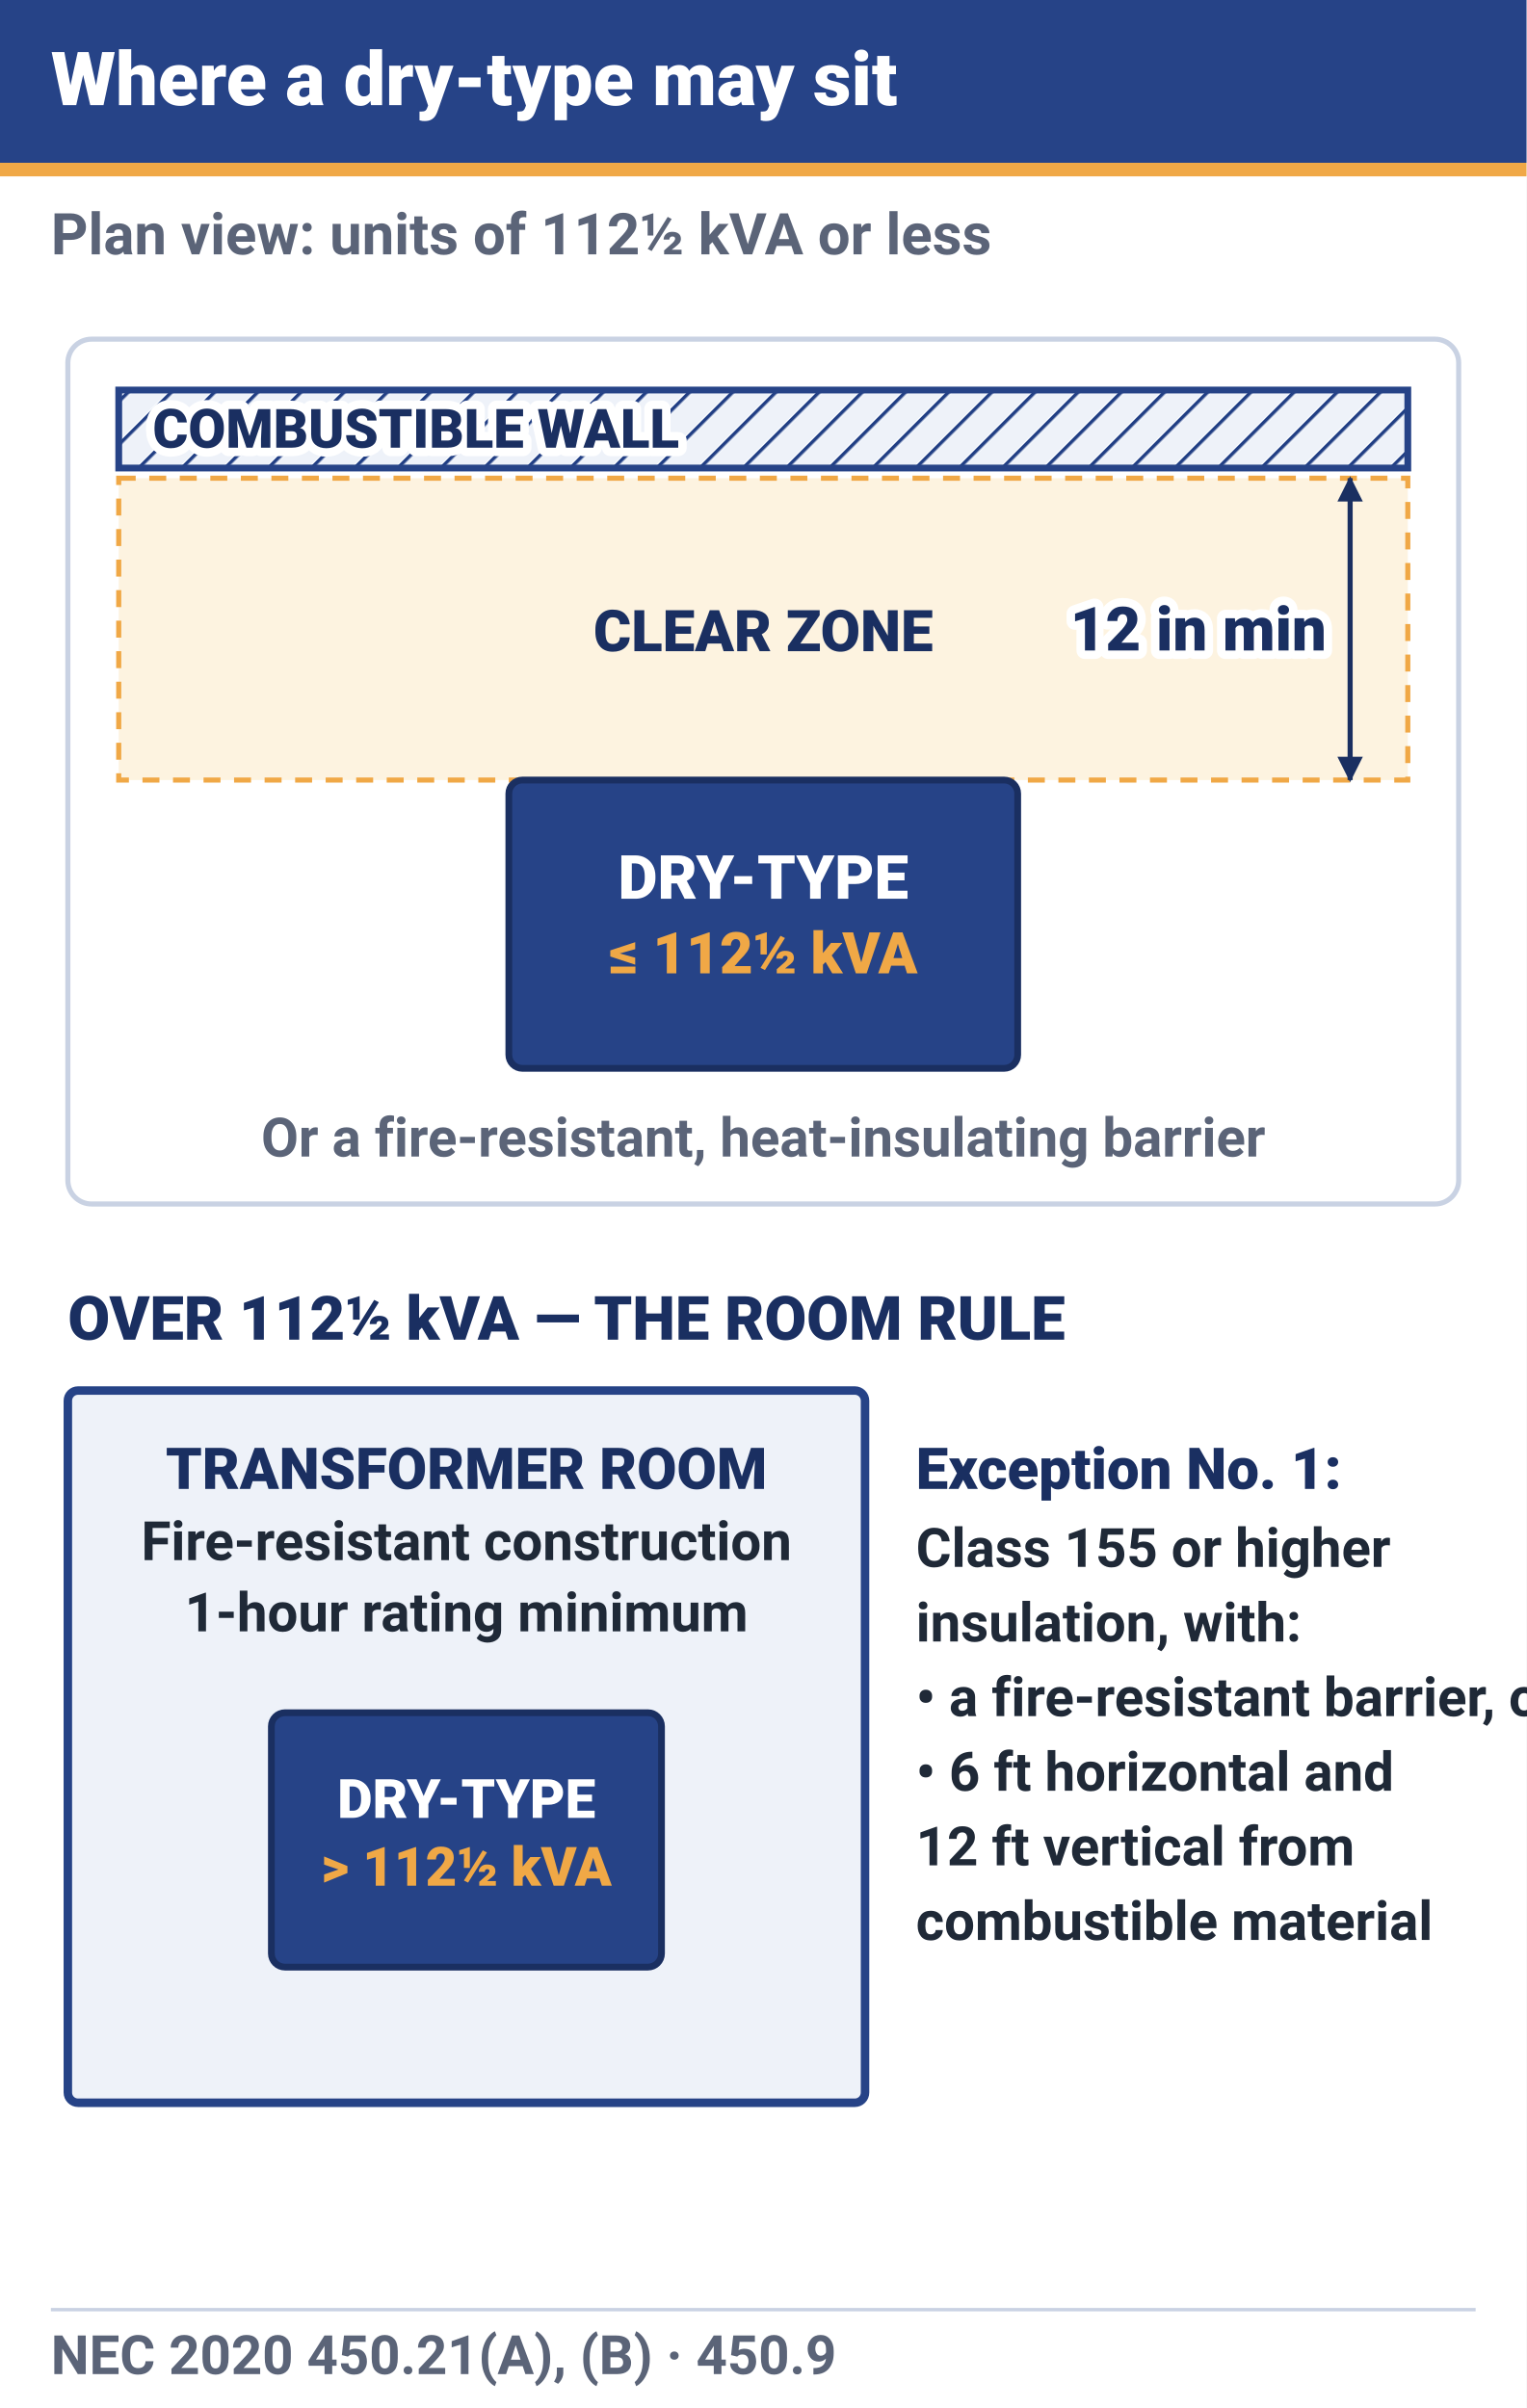
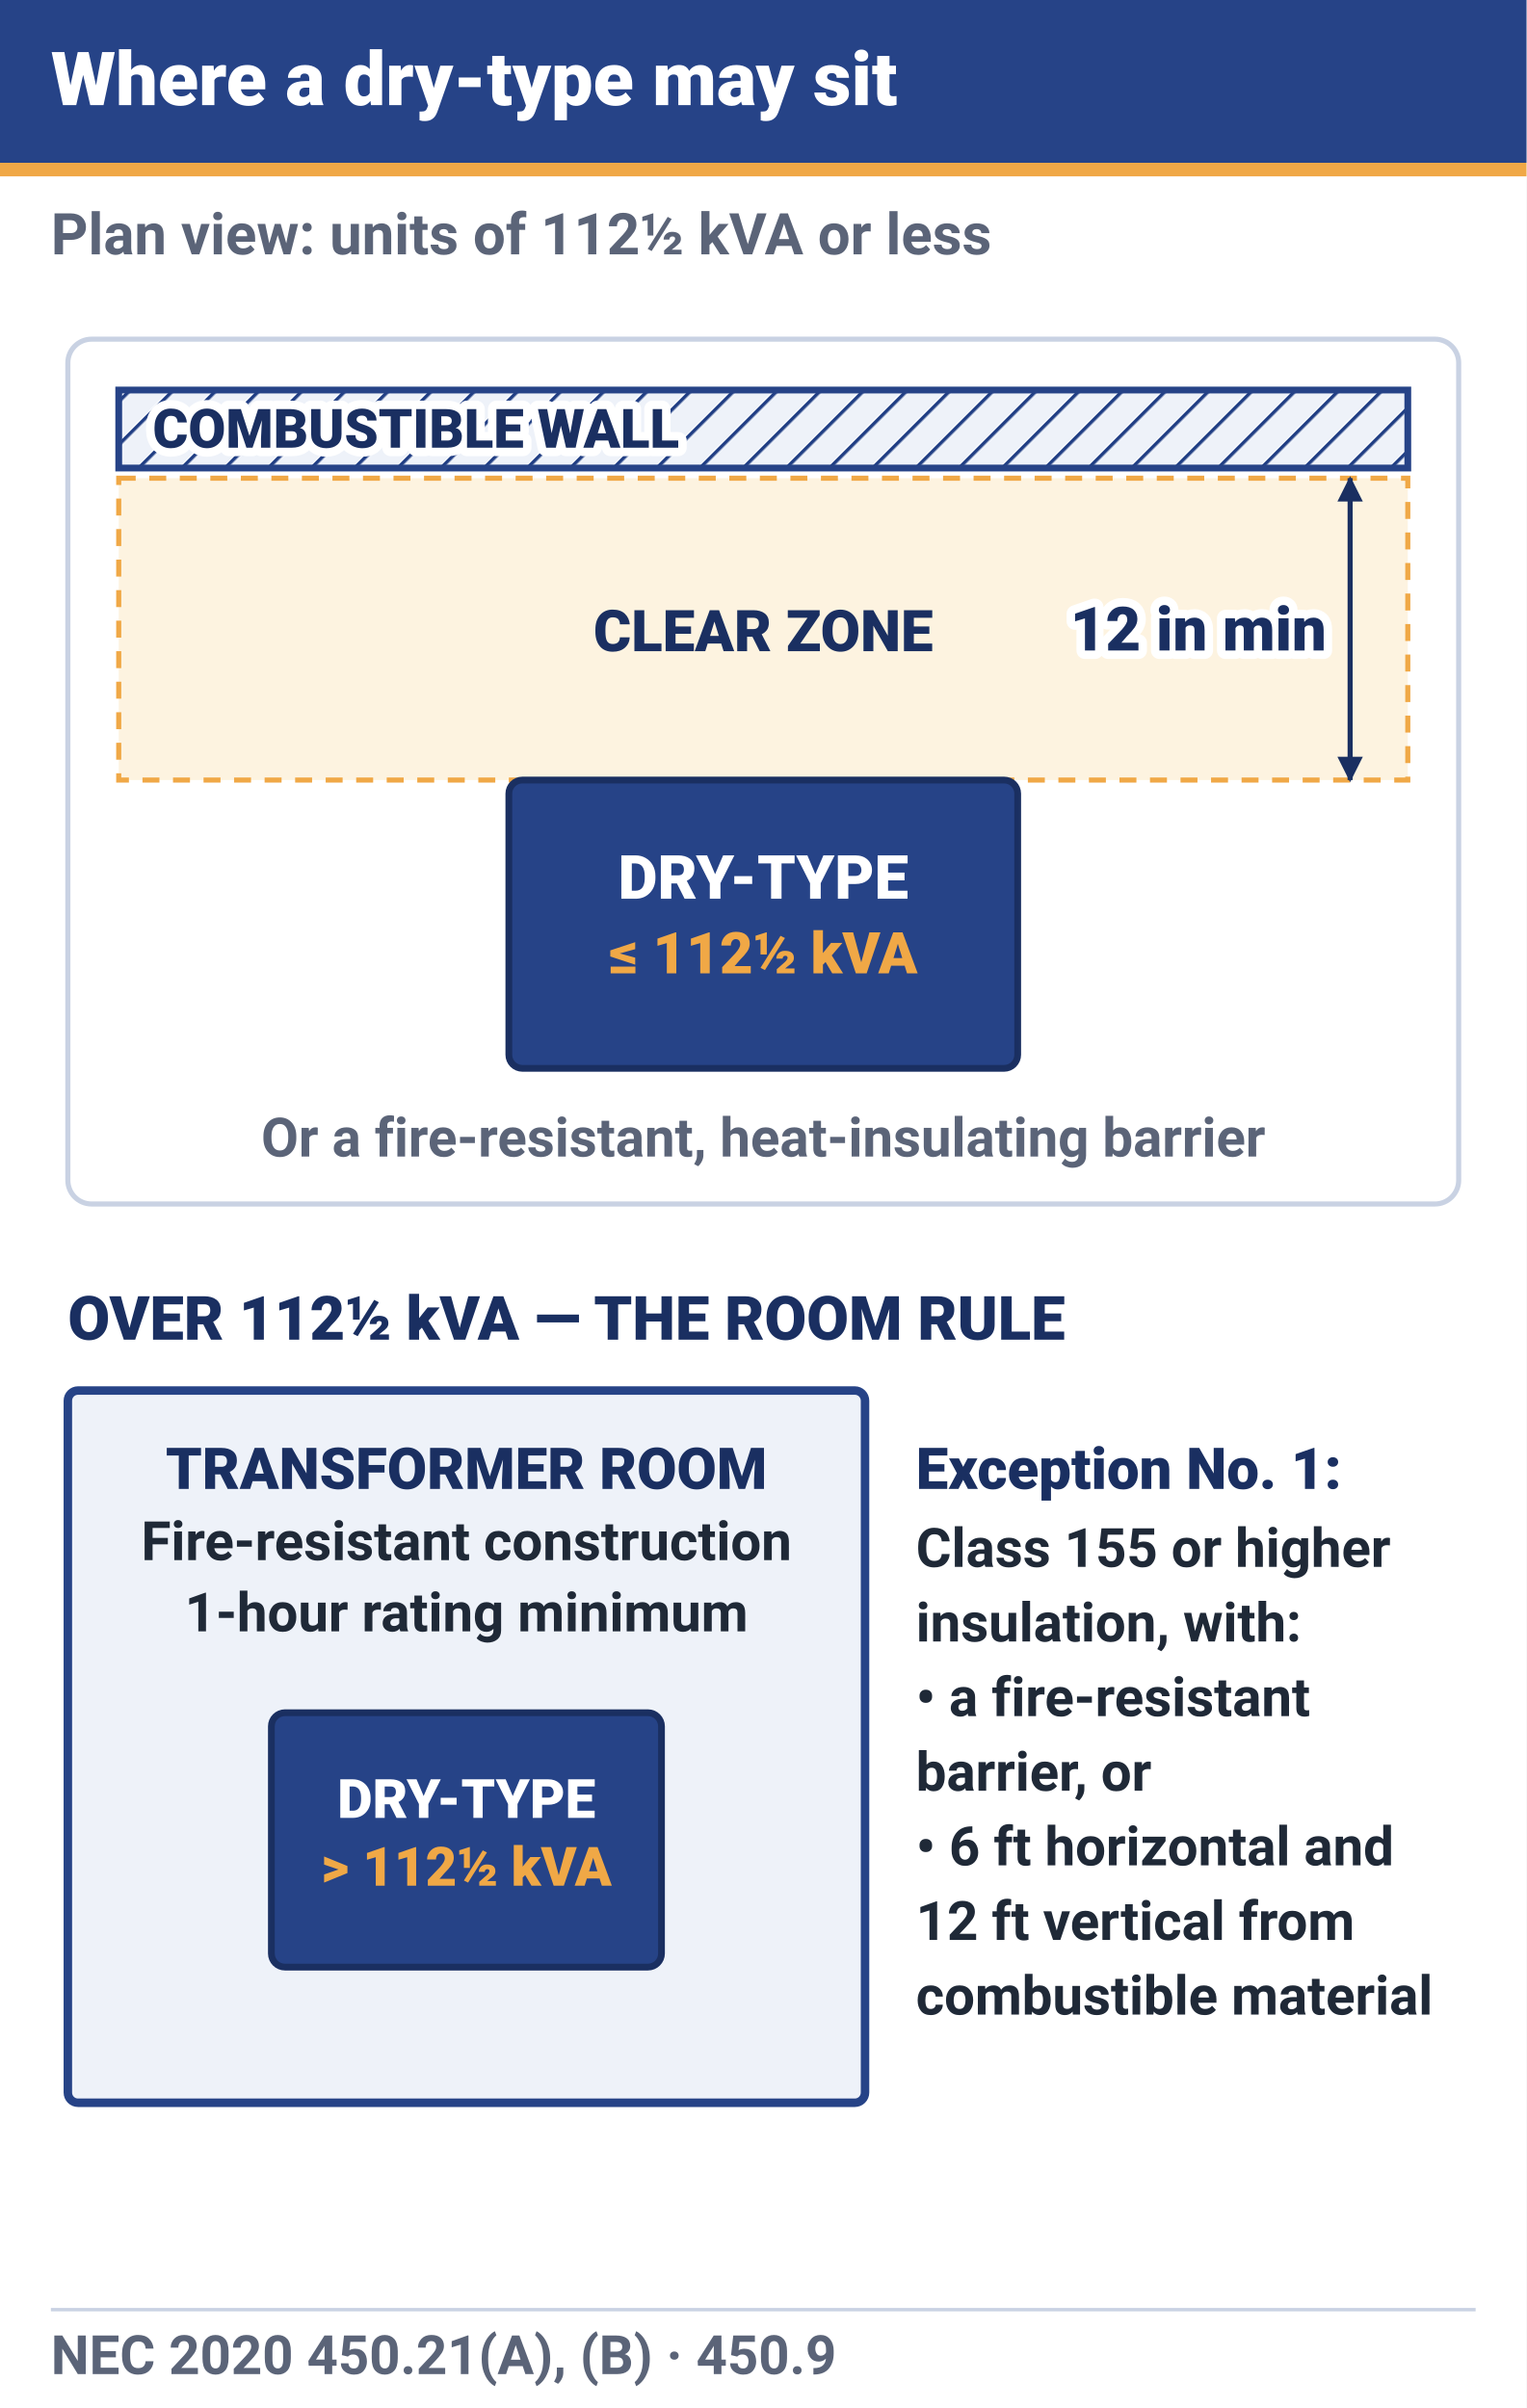
<svg xmlns="http://www.w3.org/2000/svg" viewBox="0 0 900 1420" width="900" height="1420" role="img" aria-labelledby="t d" font-family="-apple-system, 'SF Pro Text', 'Segoe UI', Roboto, Inter, Arial, sans-serif">
  <defs>
    <marker id="ah" viewBox="0 0 12 12" refX="11" refY="6" markerWidth="5" markerHeight="5" orient="auto">
      <path d="M0,0 L12,6 L0,12 z" fill="#1a2f61" />
    </marker>
    <marker id="ahs" viewBox="0 0 12 12" refX="1" refY="6" markerWidth="5" markerHeight="5" orient="auto">
      <path d="M12,0 L0,6 L12,12 z" fill="#1a2f61" />
    </marker>
    <pattern id="hatch" width="18" height="18" patternUnits="userSpaceOnUse" patternTransform="rotate(45)">
      <rect width="18" height="18" fill="#eef2f9" />
      <line x1="0" y1="0" x2="0" y2="18" stroke="#264387" stroke-width="4" />
    </pattern>
    <pattern id="hatchred" width="18" height="18" patternUnits="userSpaceOnUse" patternTransform="rotate(45)">
      <rect width="18" height="18" fill="#fbe9e7" />
      <line x1="0" y1="0" x2="0" y2="18" stroke="#c0392b" stroke-width="3" />
    </pattern>
    <pattern id="earth" width="24" height="24" patternUnits="userSpaceOnUse">
      <rect width="24" height="24" fill="#fdf3e0" />
      <circle cx="6" cy="6" r="2.5" fill="#5b6478" />
      <circle cx="18" cy="16" r="2" fill="#5b6478" />
    </pattern>
  </defs>
  <rect x="0" y="0" width="900" height="1420" fill="#ffffff" />
  <rect x="0" y="0" width="900" height="96" fill="#264387" />
  <rect x="0" y="96" width="900" height="8" fill="#F0A846" />
  <text x="30" y="62" font-size="44" font-weight="800" fill="#ffffff" text-anchor="start">Where a dry-type may sit</text>
  <text x="30" y="150" font-size="34" font-weight="600" fill="#5b6478" text-anchor="start">Plan view: units of 112½ kVA or less</text>
  <line x1="30" y1="1362" x2="870" y2="1362" stroke="#c9d2e3" stroke-width="2" />
  <text x="30" y="1400" font-size="32" font-weight="600" fill="#5b6478" text-anchor="start">NEC 2020 450.21(A), (B) · 450.9</text>
  <rect x="40" y="200" width="820" height="510" rx="14" fill="#ffffff" stroke="#c9d2e3" stroke-width="3" />
  <rect x="70" y="230" width="760" height="46" rx="0" fill="url(#hatch)" stroke="#264387" stroke-width="4" />
  <text x="90" y="264" font-size="32" font-weight="800" text-anchor="start" fill="#ffffff" stroke="#ffffff" stroke-width="10" stroke-linejoin="round">COMBUSTIBLE WALL</text>
  <text x="90" y="264" font-size="32" font-weight="800" fill="#1a2f61" text-anchor="start">COMBUSTIBLE WALL</text>
  <rect x="70" y="282" width="760" height="178" rx="0" fill="#fdf3e0" stroke="#F0A846" stroke-width="3" stroke-dasharray="10 8" />
  <text x="450" y="384" font-size="34" font-weight="800" fill="#1a2f61" text-anchor="middle">CLEAR ZONE</text>
  <rect x="300" y="460" width="300" height="170" rx="8" fill="#264387" stroke="#1a2f61" stroke-width="4" />
  <text x="450" y="530" font-size="36" font-weight="800" fill="#ffffff" text-anchor="middle">DRY-TYPE</text>
  <text x="450" y="574" font-size="34" font-weight="800" fill="#F0A846" text-anchor="middle">≤ 112½ kVA</text>
  <line x1="796" y1="282" x2="796" y2="460" stroke="#1a2f61" stroke-width="3" marker-end="url(#ah)" marker-start="url(#ahs)" />
  <text x="782" y="383.6" font-size="36" font-weight="800" text-anchor="end" fill="#ffffff" stroke="#ffffff" stroke-width="10" stroke-linejoin="round">12 in min</text>
  <text x="782" y="383.6" font-size="36" font-weight="800" fill="#1a2f61" text-anchor="end">12 in min</text>
  <text x="450" y="682" font-size="32" font-weight="700" fill="#5b6478" text-anchor="middle">Or a fire-resistant, heat-insulating barrier</text>
  <text x="40" y="790" font-size="36" font-weight="800" fill="#1a2f61" text-anchor="start">OVER 112½ kVA — THE ROOM RULE</text>
  <rect x="40" y="820" width="470" height="420" rx="6" fill="#eef2f9" stroke="#264387" stroke-width="5" />
  <text x="275" y="878" font-size="34" font-weight="800" fill="#1a2f61" text-anchor="middle">TRANSFORMER ROOM</text>
  <text x="275" y="920" font-size="32" font-weight="600" fill="#1f2937" text-anchor="middle">Fire-resistant construction</text>
  <text x="275" y="962" font-size="32" font-weight="600" fill="#1f2937" text-anchor="middle">1-hour rating minimum</text>
  <rect x="160" y="1010" width="230" height="150" rx="8" fill="#264387" stroke="#1a2f61" stroke-width="4" />
  <text x="275" y="1072" font-size="32" font-weight="800" fill="#ffffff" text-anchor="middle">DRY-TYPE</text>
  <text x="275" y="1112" font-size="32" font-weight="800" fill="#F0A846" text-anchor="middle">&gt; 112½ kVA</text>
  <text x="540" y="878" font-size="34" font-weight="800" fill="#1a2f61" text-anchor="start">Exception No. 1:</text>
  <text x="540" y="924" font-size="32" font-weight="600" fill="#1f2937" text-anchor="start">Class 155 or higher</text>
  <text x="540" y="968" font-size="32" font-weight="600" fill="#1f2937" text-anchor="start">insulation, with:</text>
-   <text x="540" y="1012" font-size="32" font-weight="600" fill="#1f2937" text-anchor="start">• a fire-resistant barrier, or</text>
-   <text x="540" y="1056" font-size="32" font-weight="600" fill="#1f2937" text-anchor="start">• 6 ft horizontal and</text>
-   <text x="540" y="1100" font-size="32" font-weight="600" fill="#1f2937" text-anchor="start">  12 ft vertical from</text>
-   <text x="540" y="1144" font-size="32" font-weight="600" fill="#1f2937" text-anchor="start">  combustible material</text>
+   <text x="540" y="1012" font-size="32" font-weight="600" fill="#1f2937" text-anchor="start">• a fire-resistant</text>
+   <text x="540" y="1056" font-size="32" font-weight="600" fill="#1f2937" text-anchor="start">  barrier, or</text>
+   <text x="540" y="1100" font-size="32" font-weight="600" fill="#1f2937" text-anchor="start">• 6 ft horizontal and</text>
+   <text x="540" y="1144" font-size="32" font-weight="600" fill="#1f2937" text-anchor="start">  12 ft vertical from</text>
+   <text x="540" y="1188" font-size="32" font-weight="600" fill="#1f2937" text-anchor="start">  combustible material</text>
</svg>
